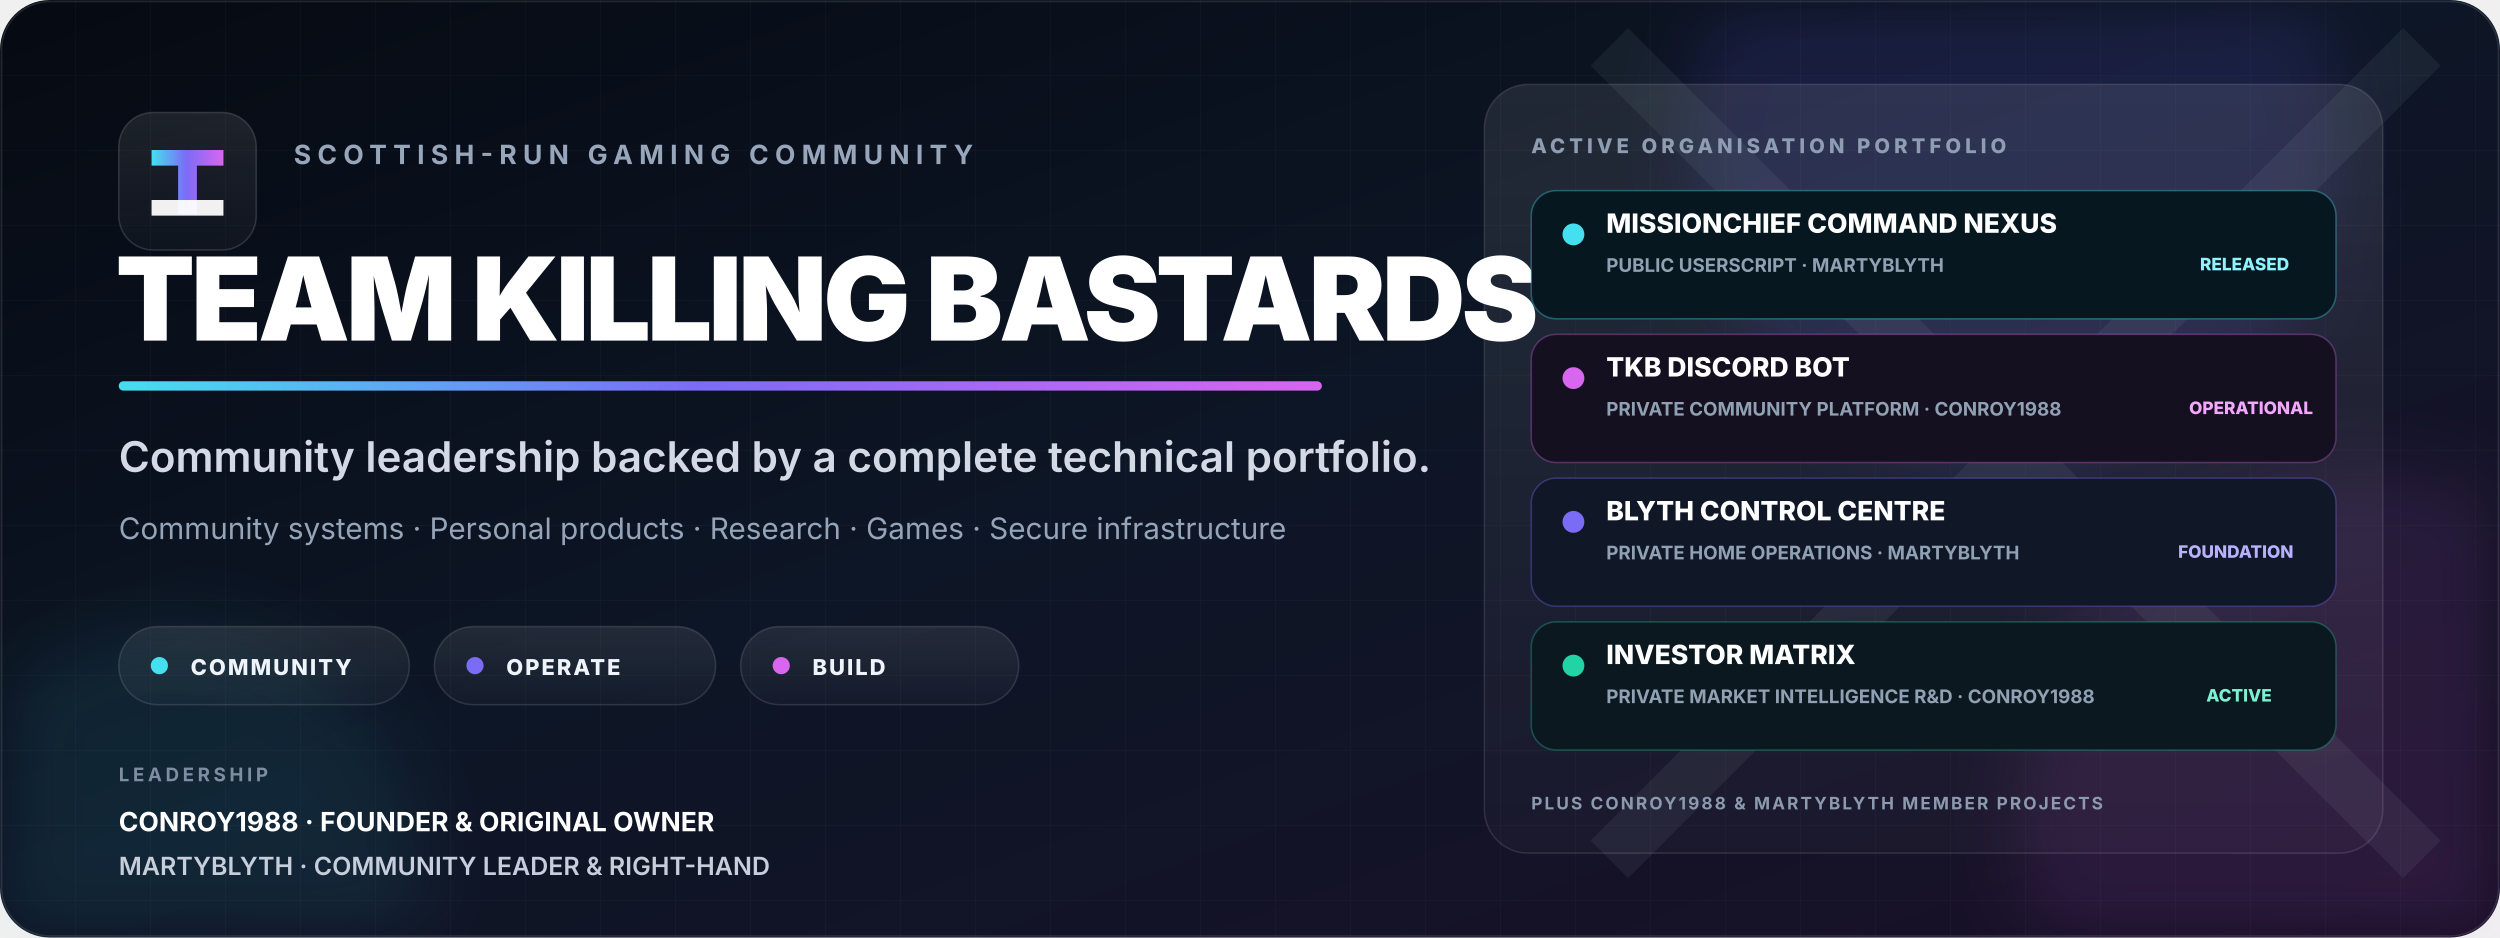
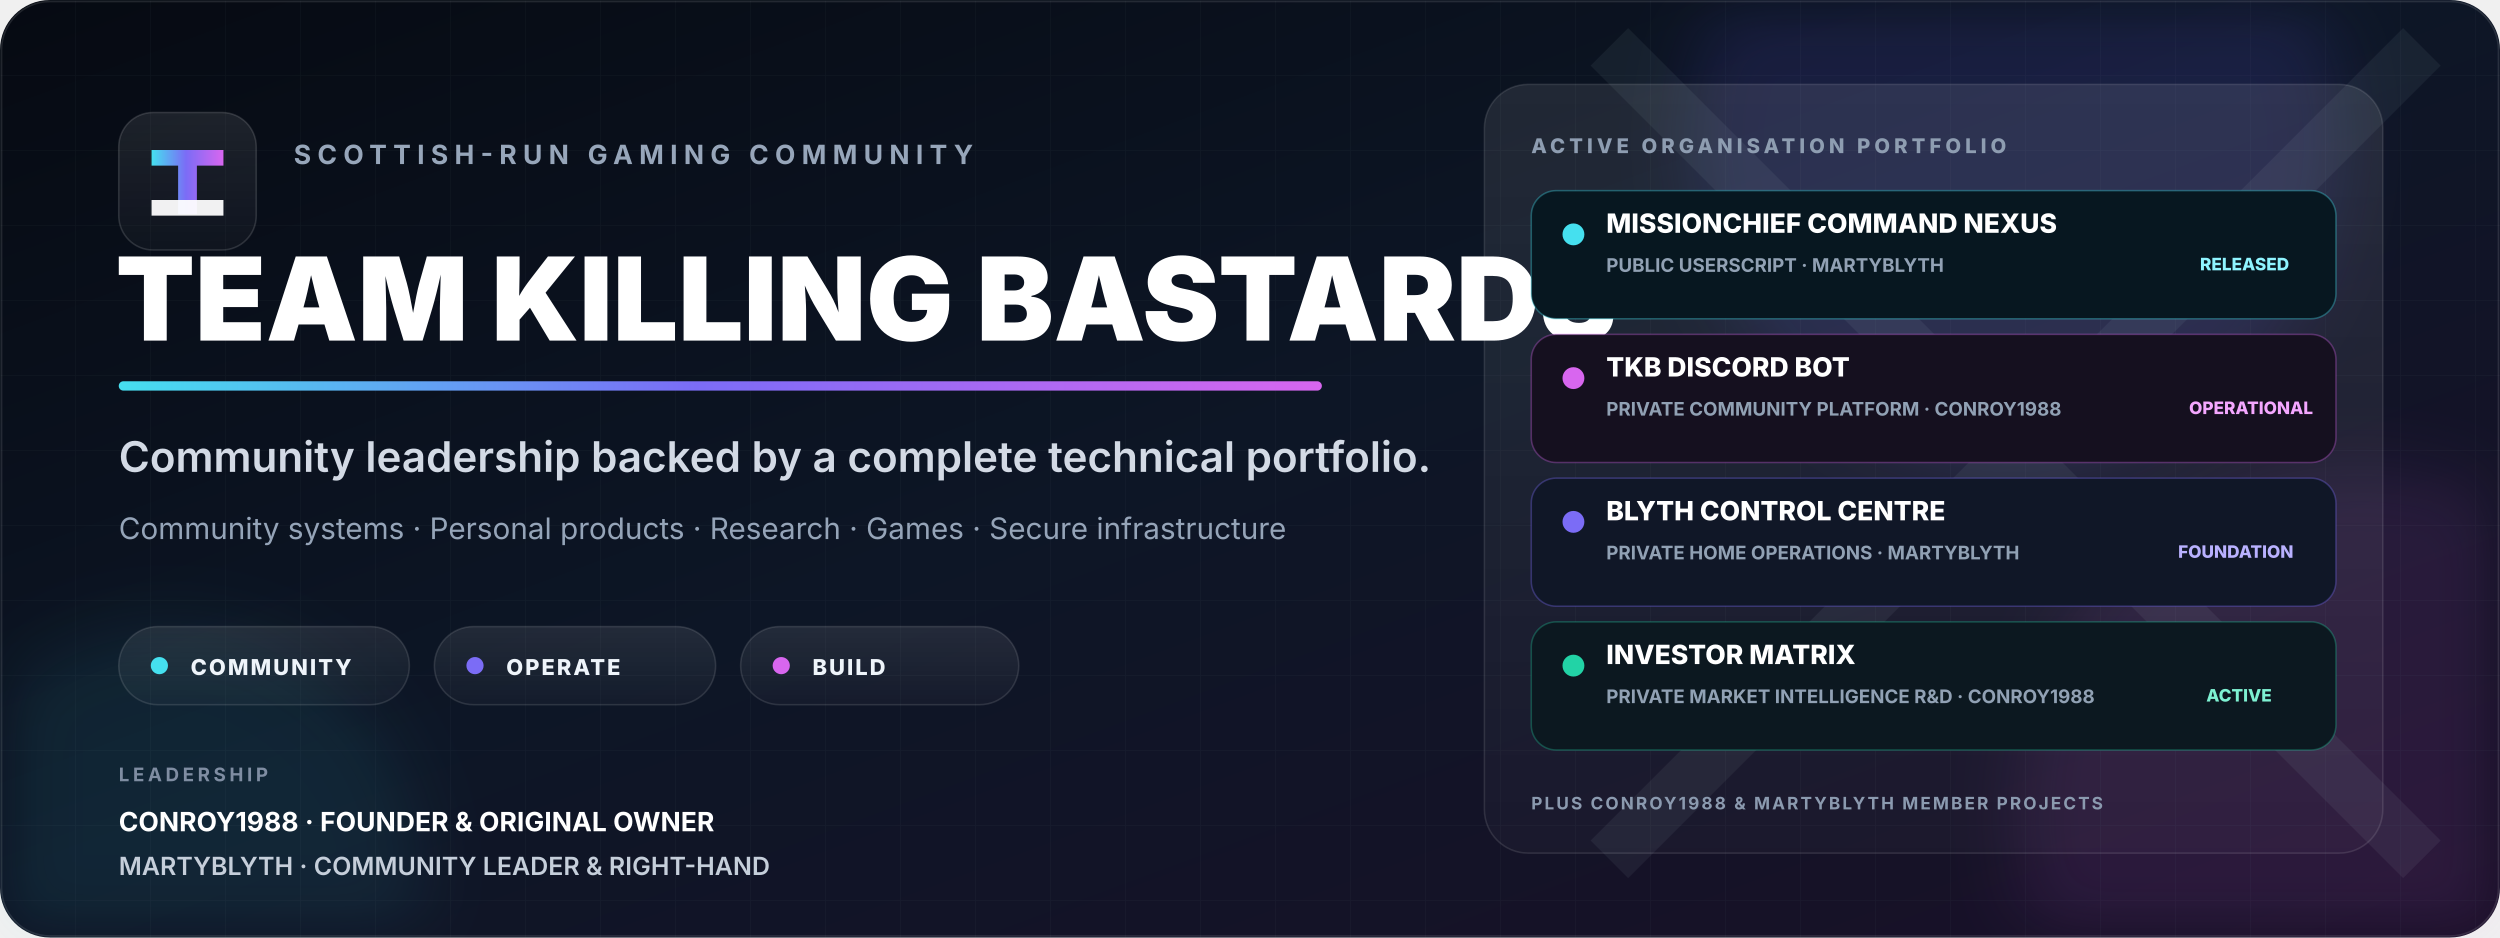
<svg xmlns="http://www.w3.org/2000/svg" width="1600" height="600" viewBox="0 0 1600 600" role="img" aria-labelledby="title desc">
  <defs>
    <linearGradient id="bg" x1="0" y1="0" x2="1" y2="1">
      <stop offset="0" stop-color="#060a12" />
      <stop offset="0.48" stop-color="#0d1626" />
      <stop offset="1" stop-color="#1a1028" />
    </linearGradient>
    <linearGradient id="accent" x1="0" y1="0" x2="1" y2="0">
      <stop offset="0" stop-color="#45e0ef" />
      <stop offset="0.48" stop-color="#7b6cf6" />
      <stop offset="1" stop-color="#d866ef" />
    </linearGradient>
    <linearGradient id="panel" x1="0" y1="0" x2="0" y2="1">
      <stop offset="0" stop-color="#ffffff" stop-opacity="0.09" />
      <stop offset="1" stop-color="#ffffff" stop-opacity="0.025" />
    </linearGradient>
    <pattern id="grid" width="48" height="48" patternUnits="userSpaceOnUse">
      <path d="M48 0H0V48" fill="none" stroke="#c4edff" stroke-opacity="0.035" />
    </pattern>
    <filter id="glow" x="-60%" y="-60%" width="220%" height="220%">
      <feGaussianBlur stdDeviation="22" />
    </filter>
  </defs>
  <rect width="1600" height="600" rx="32" fill="url(#bg)" />
  <rect width="1600" height="600" rx="32" fill="url(#grid)" />
  <rect x="1" y="1" width="1598" height="598" rx="31" fill="none" stroke="#ffffff" stroke-opacity="0.11" />
  <circle cx="1290" cy="90" r="210" fill="#675cf0" opacity="0.14" filter="url(#glow)" />
  <circle cx="1510" cy="520" r="220" fill="#d866ef" opacity="0.10" filter="url(#glow)" />
  <circle cx="110" cy="560" r="160" fill="#45e0ef" opacity="0.08" filter="url(#glow)" />
  <g opacity="0.055" stroke="#d9f7ff" stroke-width="34">
    <path d="M1030 30l520 520" />
    <path d="M1550 30l-520 520" />
  </g>
  <g transform="translate(76 72)">
    <rect width="88" height="88" rx="22" fill="url(#panel)" stroke="#ffffff" stroke-opacity="0.14" />
    <path d="M21 24h46v10H50v31H38V34H21z" fill="url(#accent)" />
    <path d="M21 56h46v10H21z" fill="#ffffff" opacity="0.94" />
  </g>
  <text x="188" y="105" fill="#97a6ba" font-family="Inter,Segoe UI,Arial,sans-serif" font-size="17" font-weight="750" letter-spacing="4">SCOTTISH-RUN GAMING COMMUNITY</text>
-   <text x="74" y="218" fill="#ffffff" font-family="Inter,Segoe UI,Arial,sans-serif" font-size="74" font-weight="850" letter-spacing="-2.5">TEAM KILLING BASTARDS</text>
+   <text x="74" y="218" fill="#ffffff" font-family="Inter,Segoe UI,Arial,sans-serif" font-size="74" font-weight="850" textLength="810" lengthAdjust="spacingAndGlyphs">TEAM KILLING BASTARDS</text>
  <rect x="76" y="244" width="770" height="6" rx="3" fill="url(#accent)" />
  <text x="76" y="302" fill="#d3dae5" font-family="Inter,Segoe UI,Arial,sans-serif" font-size="27" font-weight="600">Community leadership backed by a complete technical portfolio.</text>
  <text x="76" y="345" fill="#95a4b8" font-family="Inter,Segoe UI,Arial,sans-serif" font-size="19">Community systems · Personal products · Research · Games · Secure infrastructure</text>
  <g transform="translate(76 401)">
    <rect width="186" height="50" rx="25" fill="url(#panel)" stroke="#ffffff" stroke-opacity="0.12" />
    <circle cx="26" cy="25" r="5.5" fill="#45e0ef" />
    <text x="46" y="31" fill="#eef4fa" font-family="Inter,Segoe UI,Arial,sans-serif" font-size="14" font-weight="800" letter-spacing="1.3">COMMUNITY</text>
    <rect x="202" width="180" height="50" rx="25" fill="url(#panel)" stroke="#ffffff" stroke-opacity="0.12" />
    <circle cx="228" cy="25" r="5.5" fill="#7b6cf6" />
    <text x="248" y="31" fill="#eef4fa" font-family="Inter,Segoe UI,Arial,sans-serif" font-size="14" font-weight="800" letter-spacing="1.3">OPERATE</text>
    <rect x="398" width="178" height="50" rx="25" fill="url(#panel)" stroke="#ffffff" stroke-opacity="0.12" />
    <circle cx="424" cy="25" r="5.5" fill="#d866ef" />
    <text x="444" y="31" fill="#eef4fa" font-family="Inter,Segoe UI,Arial,sans-serif" font-size="14" font-weight="800" letter-spacing="1.3">BUILD</text>
  </g>
  <g transform="translate(76 500)">
    <text x="0" y="0" fill="#7f8da2" font-family="Inter,Segoe UI,Arial,sans-serif" font-size="12" font-weight="700" letter-spacing="2.3">LEADERSHIP</text>
    <text x="0" y="32" fill="#ffffff" font-family="Inter,Segoe UI,Arial,sans-serif" font-size="17" font-weight="700">CONROY1988 · FOUNDER &amp; ORIGINAL OWNER</text>
    <text x="0" y="60" fill="#c5ceda" font-family="Inter,Segoe UI,Arial,sans-serif" font-size="16" font-weight="600">MARTYBLYTH · COMMUNITY LEADER &amp; RIGHT-HAND</text>
  </g>
  <g transform="translate(950 54)">
    <rect width="575" height="492" rx="28" fill="url(#panel)" stroke="#ffffff" stroke-opacity="0.11" />
    <text x="30" y="44" fill="#8e9db1" font-family="Inter,Segoe UI,Arial,sans-serif" font-size="13" font-weight="800" letter-spacing="2.6">ACTIVE ORGANISATION PORTFOLIO</text>
    <g transform="translate(30 68)">
      <rect width="515" height="82" rx="16" fill="#071720" stroke="#45e0ef" stroke-opacity="0.34" />
      <circle cx="27" cy="28" r="7" fill="#45e0ef" />
      <text x="48" y="27" fill="#ffffff" font-family="Inter,Segoe UI,Arial,sans-serif" font-size="17" font-weight="800">MISSIONCHIEF COMMAND NEXUS</text>
      <text x="48" y="52" fill="#91a1b4" font-family="Inter,Segoe UI,Arial,sans-serif" font-size="12" font-weight="650">PUBLIC USERSCRIPT · MARTYBLYTH</text>
      <text x="428" y="51" fill="#8ff4ff" font-family="Inter,Segoe UI,Arial,sans-serif" font-size="11" font-weight="800">RELEASED</text>
    </g>
    <g transform="translate(30 160)">
      <rect width="515" height="82" rx="16" fill="#15101f" stroke="#d866ef" stroke-opacity="0.32" />
      <circle cx="27" cy="28" r="7" fill="#d866ef" />
      <text x="48" y="27" fill="#ffffff" font-family="Inter,Segoe UI,Arial,sans-serif" font-size="17" font-weight="800">TKB DISCORD BOT</text>
      <text x="48" y="52" fill="#91a1b4" font-family="Inter,Segoe UI,Arial,sans-serif" font-size="12" font-weight="650">PRIVATE COMMUNITY PLATFORM · CONROY1988</text>
      <text x="421" y="51" fill="#f4a7ff" font-family="Inter,Segoe UI,Arial,sans-serif" font-size="11" font-weight="800">OPERATIONAL</text>
    </g>
    <g transform="translate(30 252)">
      <rect width="515" height="82" rx="16" fill="#101727" stroke="#7b6cf6" stroke-opacity="0.34" />
      <circle cx="27" cy="28" r="7" fill="#7b6cf6" />
      <text x="48" y="27" fill="#ffffff" font-family="Inter,Segoe UI,Arial,sans-serif" font-size="17" font-weight="800">BLYTH CONTROL CENTRE</text>
      <text x="48" y="52" fill="#91a1b4" font-family="Inter,Segoe UI,Arial,sans-serif" font-size="12" font-weight="650">PRIVATE HOME OPERATIONS · MARTYBLYTH</text>
      <text x="414" y="51" fill="#b9b1ff" font-family="Inter,Segoe UI,Arial,sans-serif" font-size="11" font-weight="800">FOUNDATION</text>
    </g>
    <g transform="translate(30 344)">
      <rect width="515" height="82" rx="16" fill="#0c1820" stroke="#22d3a6" stroke-opacity="0.30" />
      <circle cx="27" cy="28" r="7" fill="#22d3a6" />
      <text x="48" y="27" fill="#ffffff" font-family="Inter,Segoe UI,Arial,sans-serif" font-size="17" font-weight="800">INVESTOR MATRIX</text>
      <text x="48" y="52" fill="#91a1b4" font-family="Inter,Segoe UI,Arial,sans-serif" font-size="12" font-weight="650">PRIVATE MARKET INTELLIGENCE R&amp;D · CONROY1988</text>
      <text x="432" y="51" fill="#7ef1d2" font-family="Inter,Segoe UI,Arial,sans-serif" font-size="11" font-weight="800">ACTIVE</text>
    </g>
    <text x="30" y="464" fill="#8b9aaf" font-family="Inter,Segoe UI,Arial,sans-serif" font-size="11" font-weight="750" letter-spacing="1.35">PLUS CONROY1988 &amp; MARTYBLYTH MEMBER PROJECTS</text>
  </g>
</svg>
